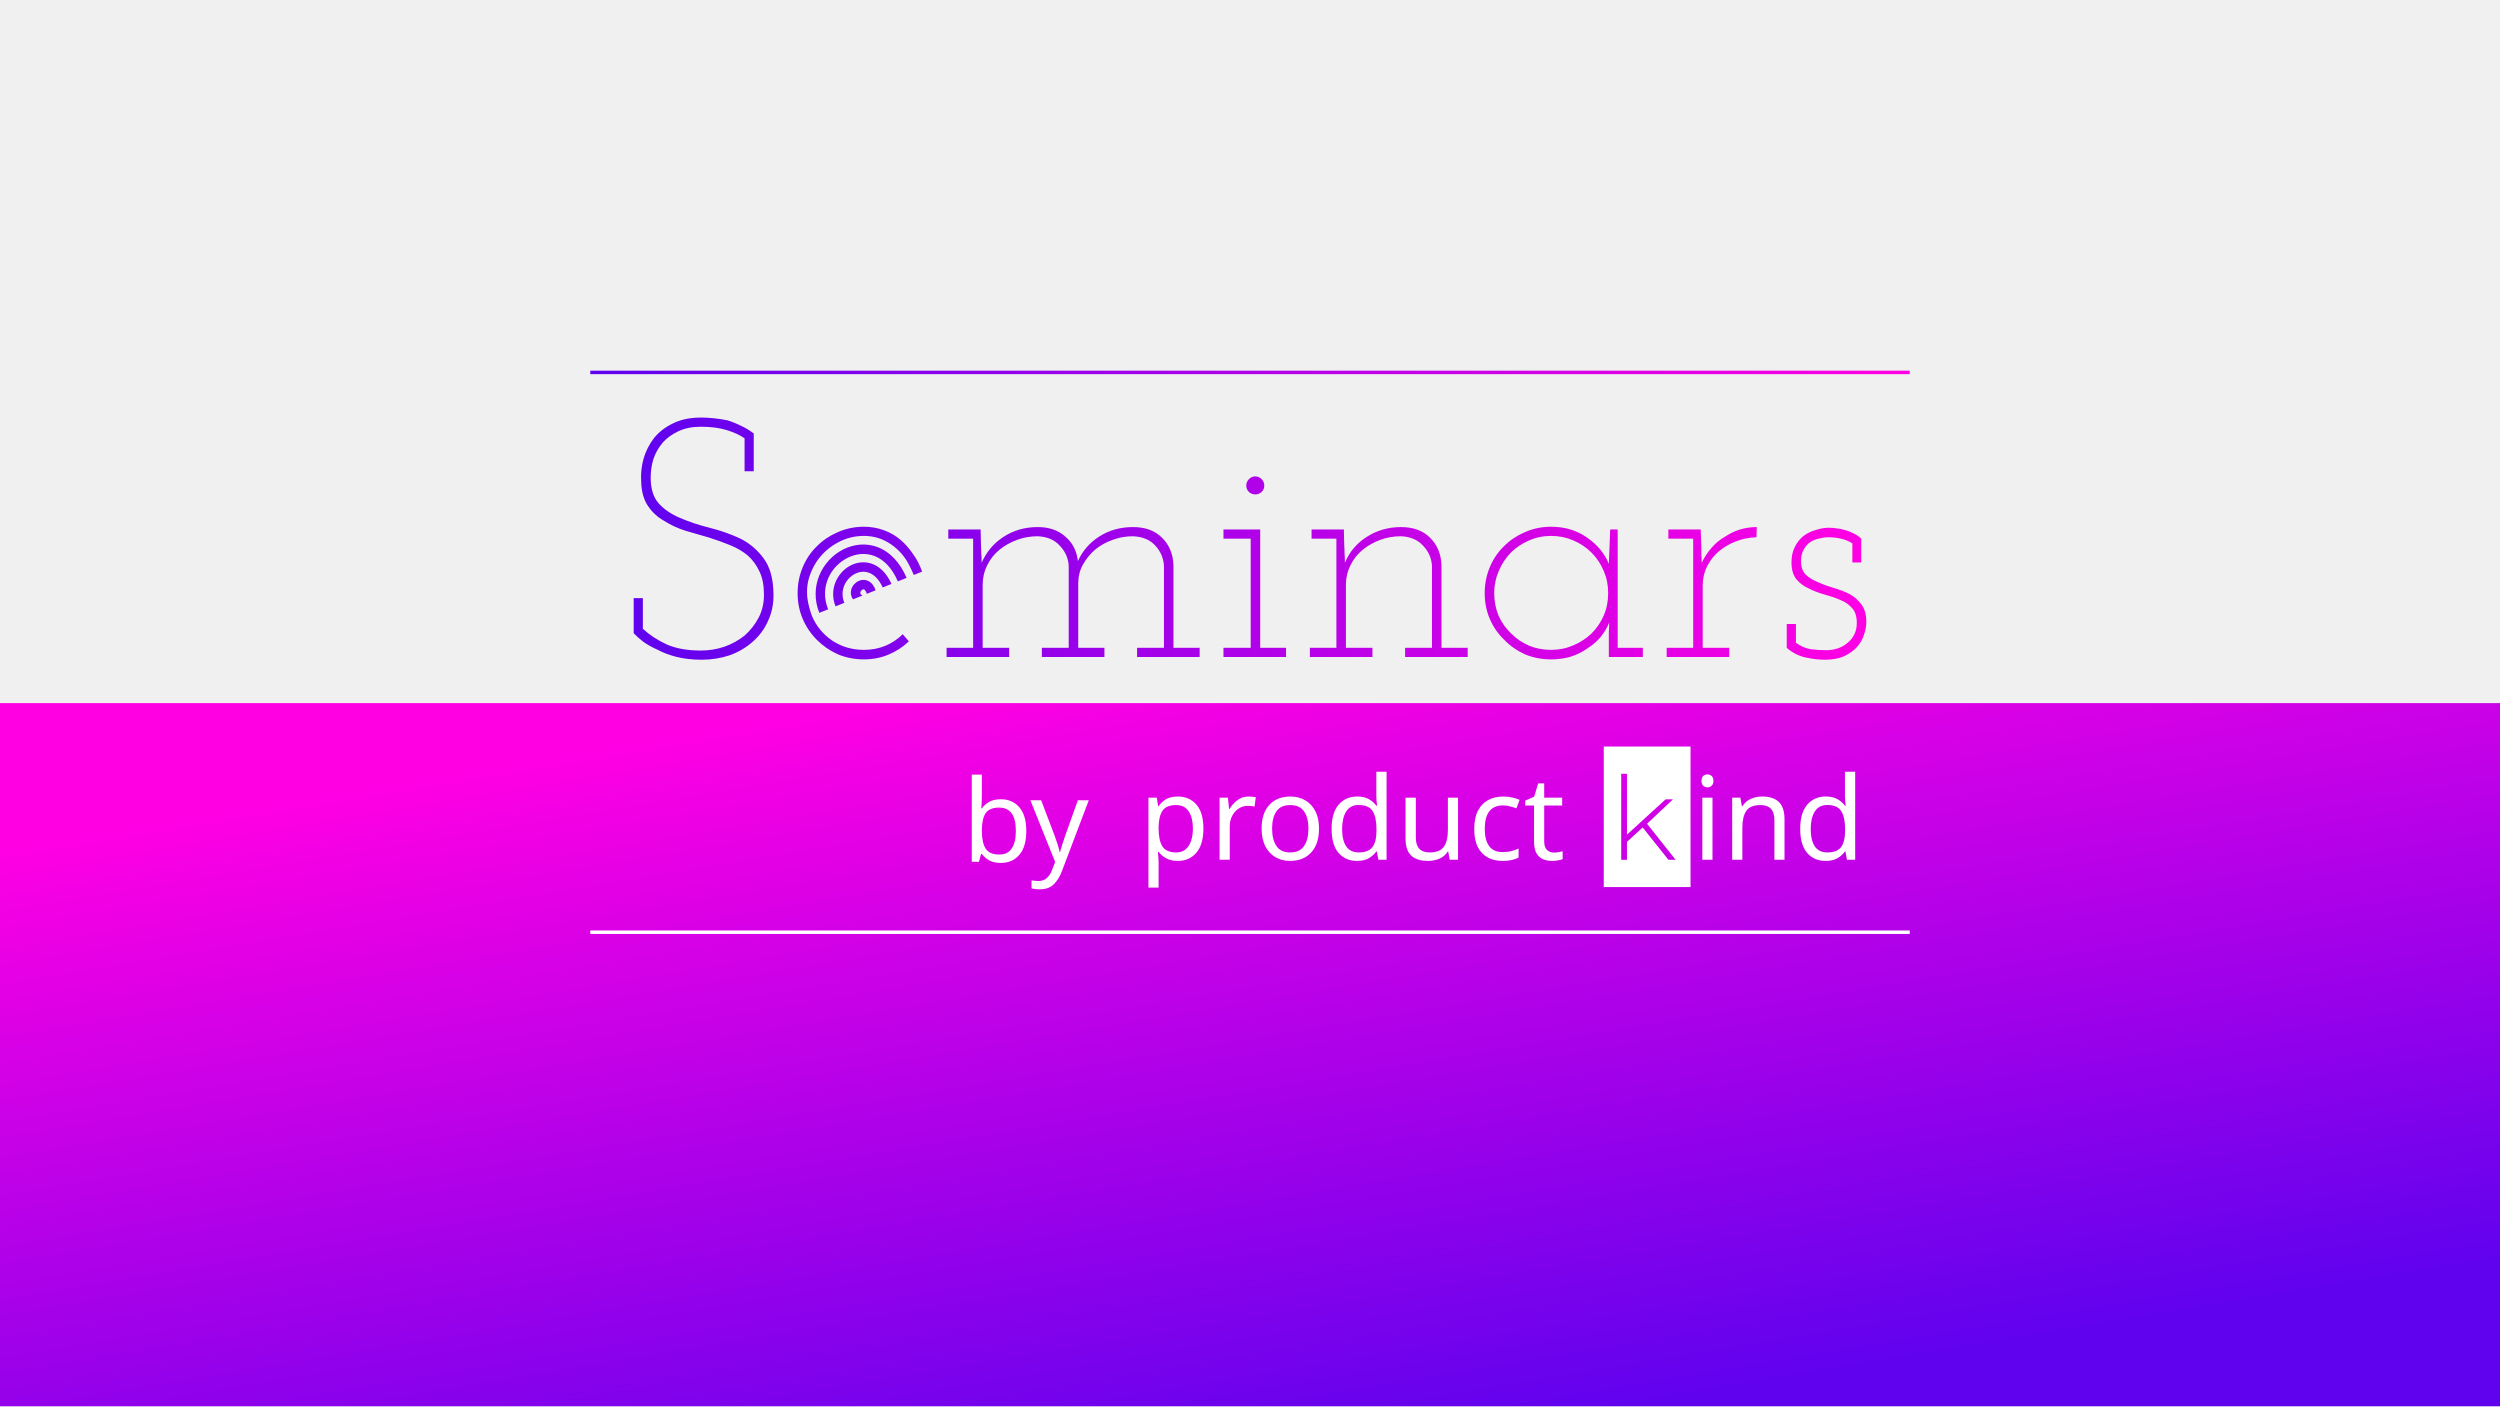
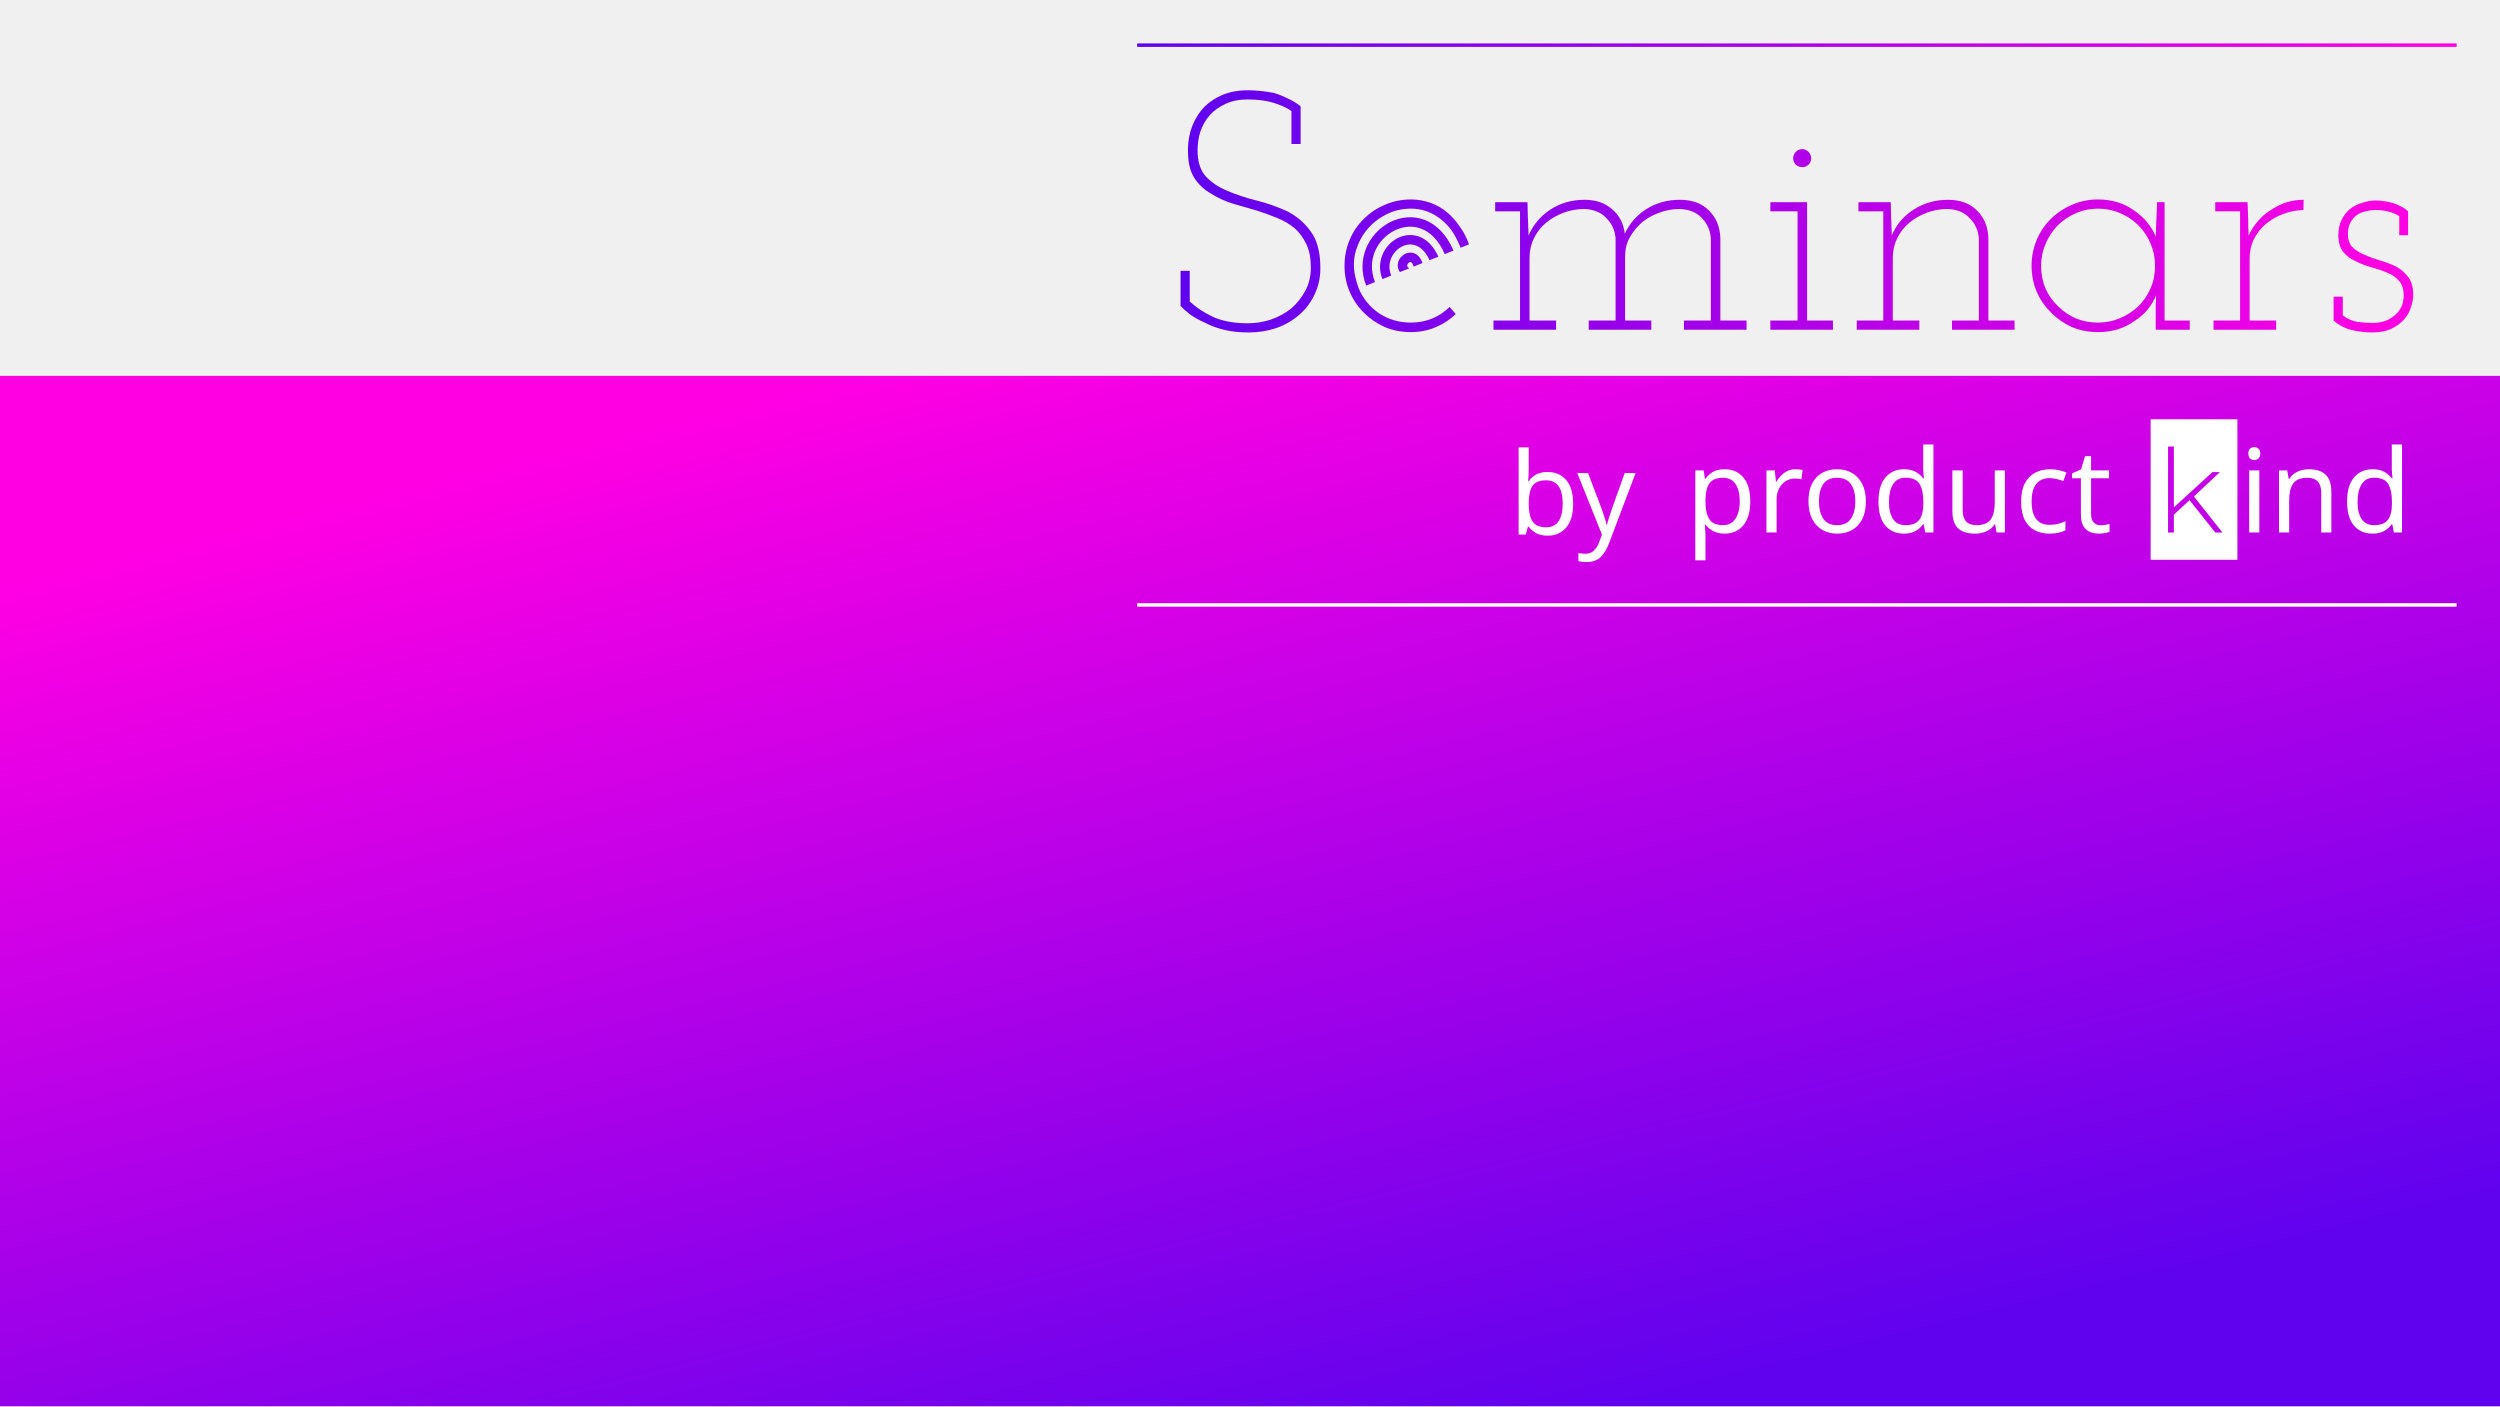
<svg xmlns="http://www.w3.org/2000/svg" xmlns:xlink="http://www.w3.org/1999/xlink" width="576mm" height="324mm" viewBox="0 0 576 324" version="1.1" id="svg1">
  <defs id="defs1">
    <linearGradient id="linearGradient23">
      <stop style="stop-color:#6002ee;stop-opacity:1;" offset="0" id="stop23" />
      <stop style="stop-color:#ff00e3;stop-opacity:1;" offset="1" id="stop24" />
    </linearGradient>
    <linearGradient id="linearGradient11">
      <stop style="stop-color:#6002ee;stop-opacity:1;" offset="0" id="stop11" />
      <stop style="stop-color:#ff00e3;stop-opacity:1;" offset="1" id="stop12" />
    </linearGradient>
    <linearGradient id="linearGradient2">
      <stop style="stop-color:#6002ee;stop-opacity:1;" offset="0" id="stop2" />
      <stop style="stop-color:#ff00e3;stop-opacity:1;" offset="1" id="stop3" />
    </linearGradient>
    <linearGradient id="linearGradient4">
      <stop style="stop-color:#6002ee;stop-opacity:1;" offset="0" id="stop4" />
      <stop style="stop-color:#ff00e3;stop-opacity:1;" offset="1" id="stop5" />
    </linearGradient>
    <rect x="2895.629" y="2287.623" width="9223.723" height="4950.953" id="rect7-0-0-7-2-3-8-2-6-2-7-80-7-0-0-4-7" />
    <linearGradient xlink:href="#linearGradient4" id="linearGradient9" x1="15269.863" y1="6937.166" x2="15454.212" y2="6937.166" gradientUnits="userSpaceOnUse" gradientTransform="matrix(0.02474565,0,0,0.02474565,-323.6766,-49.35888)" />
-     <linearGradient xlink:href="#linearGradient2" id="linearGradient3" x1="351.086" y1="253.747" x2="234.116" y2="51.148" gradientUnits="userSpaceOnUse" gradientTransform="matrix(2.462566,0,0,0.7117198,-432.5027,134.5)" />
+     <linearGradient xlink:href="#linearGradient2" id="linearGradient3" x1="351.086" y1="253.747" x2="234.116" y2="51.148" gradientUnits="userSpaceOnUse" gradientTransform="matrix(2.462166,0,0,1.04299,-432.4324,46.29711)" />
    <linearGradient xlink:href="#linearGradient11" id="linearGradient12" x1="19.05" y1="2079.612" x2="19866.563" y2="2079.612" gradientUnits="userSpaceOnUse" />
    <linearGradient xlink:href="#linearGradient11" id="linearGradient13" gradientUnits="userSpaceOnUse" x1="19.05" y1="2079.612" x2="19866.563" y2="2079.612" />
    <linearGradient xlink:href="#linearGradient11" id="linearGradient14" gradientUnits="userSpaceOnUse" x1="19.05" y1="2079.612" x2="19866.563" y2="2079.612" />
    <linearGradient xlink:href="#linearGradient11" id="linearGradient15" gradientUnits="userSpaceOnUse" x1="19.05" y1="2079.612" x2="19866.563" y2="2079.612" />
-     <linearGradient xlink:href="#linearGradient23" id="linearGradient24" x1="133.085" y1="75.013" x2="436.236" y2="75.013" gradientUnits="userSpaceOnUse" gradientTransform="matrix(1.002802,0,0,1,2.541683,10.79106)" />
+     <linearGradient xlink:href="#linearGradient23" id="linearGradient24" x1="133.085" y1="75.013" x2="436.236" y2="75.013" gradientUnits="userSpaceOnUse" gradientTransform="matrix(1.002802,0,0,1,128.54,-64.61194)" />
  </defs>
  <g id="layer1">
-     <rect style="opacity:1;fill:url(#linearGradient3);stroke:none;stroke-width:2.648;stroke-linejoin:miter;stroke-dasharray:none;stroke-opacity:1" id="rect1" width="576.094" height="162" x="0" y="162" />
-     <g id="g9" style="fill:url(#linearGradient12)" transform="matrix(0.0143091,0,0,0.0143091,145.7274,94.3441)">
+     <rect style="opacity:1;fill:url(#linearGradient3);stroke:none;stroke-width:3.205;stroke-linejoin:miter;stroke-dasharray:none;stroke-opacity:1" id="rect1" width="576" height="237.403" x="0" y="86.597" />
+     <g id="g9" style="fill:url(#linearGradient12)" transform="matrix(0.0143091,0,0,0.0143091,271.73,18.9411)">
      <g id="g10" style="fill:url(#linearGradient15);fill-opacity:1">
        <g id="g16" style="fill:url(#linearGradient14);fill-opacity:1">
          <path id="path48-3-8-0-3" style="opacity:0.998;fill:url(#linearGradient13);fill-opacity:1;stroke-width:191.352;stroke-linejoin:bevel" d="m 3667.209,2176.051 c -95.142,7.118 -188.139,34.173 -273.199,76.988 -170.121,85.631 -312.099,236.558 -387.367,421.842 -72.122,177.539 -82.996,386.62 1.308,600.024 l 141.779,-56.986 c -143.963,-364.47 44.651,-693.931 312.673,-828.841 136.949,-68.933 291.469,-85.099 435.773,-28.778 139.563,54.471 274.769,178.037 374.528,407.53 l 141.411,-56.788 c -112.431,-260.349 -277.721,-421 -460.626,-492.388 -94.072,-36.716 -191.137,-49.725 -286.28,-42.604 z m 206.301,315.056 c -124.662,-50.704 -257.779,-34.832 -367.006,23.171 -210.808,111.946 -346.514,384.7 -237.12,655.59 l 141.484,-56.77 c -81.268,-199.762 21.495,-386.624 167.018,-463.901 75.331,-40.003 158.165,-49.317 238.068,-16.82 74.448,30.281 151.381,98.963 212.854,233.271 l 141.381,-56.681 c -74.163,-164.797 -178.946,-269.972 -296.68,-317.858 z m -93.06,263.481 c -66.003,-24.326 -134.253,-4.422 -181.634,32.515 -47.381,36.929 -81.247,92.987 -82.969,159.212 -0.976,37.527 11.041,76.406 34.286,110.966 l 151.879,-60.816 c -33.558,-21.249 -34.012,-33.713 -33.682,-46.413 0.334,-12.839 9.92,-31.777 24.293,-42.979 14.373,-11.194 26.157,-12.648 35.131,-9.338 8.715,3.218 28.46,15.435 44.886,70.47 l 141.7,-56.707 c -26.492,-78.346 -73.011,-134.464 -133.891,-156.904 z M 10030.434,1077.378 c -40.162,0 -74.847,14.605 -104.056,43.814 -29.209,29.209 -43.814,63.895 -43.814,104.057 0,40.162 14.605,74.848 43.814,104.057 29.209,25.558 63.894,38.337 104.056,38.337 36.511,0 69.372,-12.779 98.581,-38.337 29.209,-29.209 43.814,-63.895 43.814,-104.057 0,-40.162 -14.605,-74.848 -43.814,-104.057 -29.209,-29.209 -62.07,-43.814 -98.581,-43.814 z m -6303.664,810.55 c -149.696,0 -290.265,29.209 -421.706,87.627 -127.79,54.767 -239.149,129.615 -334.078,224.544 -98.58,94.929 -175.254,208.114 -230.021,339.554 -54.767,131.441 -82.15,270.184 -82.15,416.229 0,149.696 27.383,288.439 82.15,416.228 54.767,127.789 131.441,240.974 230.021,339.555 94.929,94.929 206.288,171.603 334.078,230.021 131.441,54.767 272.009,82.15 421.706,82.15 142.394,0 273.834,-25.558 394.321,-76.673 124.138,-51.116 233.672,-122.313 328.601,-213.591 l -98.58,-115.01 c -80.325,80.325 -173.429,142.394 -279.312,186.207 -105.883,43.813 -220.893,65.721 -345.031,65.721 -189.859,0 -359.636,-49.29 -509.332,-147.871 -149.696,-102.232 -259.23,-235.497 -328.602,-399.798 -9.38,-27.223 -37.595,-108.305 -43.814,-142.395 -40.162,-142.394 -45.64,-281.136 -16.431,-416.228 32.86,-135.092 89.453,-255.579 169.778,-361.462 83.976,-109.534 188.033,-197.161 312.171,-262.881 127.789,-69.371 266.533,-104.058 416.229,-104.058 160.65,0 306.694,45.639 438.135,136.917 131.44,91.278 231.846,209.94 301.218,355.985 0,0 46.679,92.287 63.089,136.082 44.609,-17.936 89.299,-35.914 134.071,-53.931 -36.511,-105.883 -85.802,-200.812 -147.871,-284.788 -58.418,-87.627 -124.138,-162.475 -197.161,-224.544 -80.325,-69.371 -171.603,-122.313 -273.835,-158.824 -102.231,-36.511 -208.114,-54.767 -317.648,-54.767 z m 11062.907,0 c -149.696,0 -290.265,29.209 -421.705,87.627 -127.79,54.767 -239.149,129.615 -334.078,224.544 -98.581,94.929 -175.254,208.114 -230.021,339.554 -54.767,131.441 -82.151,270.184 -82.151,416.229 0,149.696 27.384,288.439 82.151,416.228 54.767,127.789 131.44,239.149 230.021,334.078 94.929,98.581 206.288,177.08 334.078,235.498 131.44,54.767 272.009,82.15 421.705,82.15 113.185,0 219.068,-14.604 317.648,-43.813 102.232,-32.86 193.509,-78.499 273.834,-136.917 80.325,-51.116 149.697,-111.359 208.115,-180.731 58.418,-73.022 104.057,-149.697 136.917,-230.021 0,51.116 -1.825,100.406 -5.477,147.871 v 147.871 257.404 h 547.669 v -147.871 h -405.275 v -1905.888 h -120.487 c -3.651,94.929 -7.302,188.033 -10.953,279.311 l -10.954,273.835 c -69.371,-167.952 -186.207,-308.52 -350.508,-421.705 -164.301,-116.836 -357.81,-175.255 -580.529,-175.255 z m -8264.32,5.477 c -208.114,0 -392.496,52.942 -553.145,158.824 -156.998,102.231 -273.835,240.974 -350.509,416.228 0,-58.418 -1.825,-107.708 -5.477,-147.871 0,-43.814 -1.826,-93.104 -5.477,-147.871 l -5.477,-240.974 h -520.285 v 147.87 h 399.798 v 1758.018 h -427.182 v 147.871 H 6065.315 V 3837.63 H 5638.133 V 2824.442 c 0,-113.185 23.732,-217.242 71.197,-312.171 47.465,-98.58 113.185,-182.556 197.161,-251.928 80.325,-65.72 173.429,-118.662 279.311,-158.824 105.883,-40.162 219.068,-60.244 339.555,-60.244 153.347,7.302 272.009,58.418 355.985,153.348 87.627,91.278 135.092,198.986 142.394,323.125 v 1319.882 h -432.658 v 147.871 H 7598.788 V 3837.63 H 7177.083 V 2797.059 c 0,-109.534 25.558,-209.94 76.674,-301.218 51.116,-91.278 116.836,-171.603 197.161,-240.974 80.325,-65.72 171.603,-116.836 273.835,-153.347 105.883,-40.162 217.242,-60.244 334.078,-60.244 156.998,7.302 277.486,58.418 361.462,153.348 83.976,91.278 129.615,198.986 136.917,323.125 v 1319.882 h -432.659 v 147.871 H 9132.262 V 3837.63 H 8710.556 V 2506.794 c -7.302,-182.556 -69.371,-330.427 -186.207,-443.611 -113.185,-113.185 -268.358,-169.778 -465.519,-169.778 -200.812,0 -379.717,49.29 -536.716,147.87 -156.999,98.58 -273.835,231.847 -350.508,399.799 -18.256,-164.301 -85.801,-295.742 -202.637,-394.322 -113.185,-102.232 -261.056,-153.347 -443.612,-153.347 z m 5849.099,0 c -204.463,0 -388.845,52.942 -553.145,158.824 -160.65,102.231 -277.486,240.974 -350.509,416.228 0,-58.418 -1.825,-107.708 -5.476,-147.871 0,-43.814 -1.826,-93.104 -5.477,-147.871 l -5.477,-240.974 h -520.285 v 147.87 h 399.798 v 1758.018 h -427.182 v 147.871 h 1007.711 v -147.871 h -427.182 V 2824.442 c 0,-113.185 23.733,-217.242 71.197,-312.171 47.465,-98.58 113.186,-182.556 197.162,-251.928 80.324,-65.72 173.428,-118.662 279.31,-158.824 105.883,-40.162 219.068,-60.244 339.555,-60.244 153.347,7.302 272.009,58.418 355.985,153.348 87.627,91.278 135.092,198.986 142.394,323.125 v 1319.882 h -432.658 v 147.871 h 1007.711 v -147.871 h -421.705 V 2506.794 c -7.303,-182.556 -69.372,-330.427 -186.208,-443.611 -113.185,-113.185 -268.358,-169.778 -465.519,-169.778 z m 5728.619,0 c -91.279,0 -180.732,12.779 -268.359,38.337 -83.976,25.558 -164.3,63.894 -240.974,115.01 -83.976,47.465 -156.999,107.709 -219.068,180.731 -62.069,69.371 -115.01,149.696 -158.823,240.974 0,-58.418 -1.826,-100.406 -5.477,-125.964 v -120.487 l -10.954,-290.264 h -520.285 v 147.87 h 399.798 v 1758.018 h -427.182 v 147.871 h 1007.711 V 3837.63 H 17232.28 V 2835.396 c 0,-113.185 23.733,-217.242 71.197,-312.171 51.116,-98.58 116.836,-180.731 197.161,-246.451 80.325,-65.72 169.778,-116.836 268.358,-153.347 102.232,-40.162 211.766,-62.069 328.602,-65.72 z m 1155.575,10.953 c -65.72,0 -136.916,12.779 -213.59,38.337 -76.674,21.907 -144.22,56.592 -202.638,104.057 -54.767,47.465 -98.581,105.883 -131.441,175.254 -32.86,65.72 -49.29,146.045 -49.29,240.974 0,113.185 25.558,202.638 76.674,268.358 54.767,65.72 120.487,115.01 197.161,147.871 76.673,40.162 160.649,73.023 251.927,98.581 94.93,25.558 180.731,54.767 257.405,87.627 76.674,29.209 140.568,73.022 191.684,131.44 51.116,54.767 76.674,135.092 76.674,240.974 0,73.023 -14.605,136.917 -43.814,191.684 -29.209,54.767 -65.72,98.58 -109.533,131.44 -47.465,40.162 -100.407,69.371 -158.825,87.627 -54.767,18.256 -115.01,27.383 -180.73,27.383 -83.976,0 -167.952,-5.477 -251.928,-16.43 -83.976,-14.604 -162.475,-49.29 -235.498,-104.057 v -301.218 h -147.871 v 383.368 c 87.628,76.674 186.208,127.79 295.742,153.347 109.534,25.558 217.242,38.337 323.125,38.337 116.836,0 217.242,-18.256 301.218,-54.767 87.627,-40.162 158.824,-91.278 213.59,-153.347 51.116,-58.418 87.628,-122.313 109.534,-191.685 25.558,-73.023 38.337,-142.394 38.337,-208.115 0,-116.836 -25.558,-209.939 -76.674,-279.311 -51.116,-69.371 -115.01,-125.964 -191.684,-169.777 -80.325,-40.162 -166.126,-73.023 -257.404,-98.581 -87.627,-25.558 -171.603,-56.592 -251.928,-93.104 -76.674,-29.209 -142.394,-69.371 -197.161,-120.487 -51.116,-51.116 -76.674,-124.138 -76.674,-219.067 0,-69.371 12.779,-127.79 38.337,-175.255 25.558,-51.116 60.244,-93.104 104.057,-125.964 40.163,-29.209 87.627,-49.29 142.394,-60.244 54.767,-14.604 105.883,-21.906 153.348,-21.906 73.022,0 140.568,7.302 202.637,21.906 65.721,14.604 127.79,40.162 186.208,76.674 v 306.695 h 142.393 v -383.368 c -29.209,-29.209 -65.719,-54.767 -109.533,-76.674 -40.162,-21.907 -82.15,-40.162 -125.964,-54.767 -62.069,-18.256 -113.185,-29.209 -153.347,-32.861 -40.163,-7.302 -85.802,-10.953 -136.918,-10.953 z m -9743.024,27.384 v 147.87 h 438.135 v 1758.018 h -438.135 v 147.871 h 1007.712 v -147.871 h -416.229 v -1905.888 z m 5274.051,104.056 c 127.789,0 246.451,23.733 355.985,71.197 113.185,47.465 211.765,113.185 295.741,197.161 83.976,83.976 149.696,182.556 197.161,295.741 47.464,109.534 71.197,228.195 71.197,355.985 0,131.441 -23.733,251.928 -71.197,361.462 -47.465,109.534 -113.185,206.288 -197.161,290.264 -83.976,80.325 -182.556,144.219 -295.741,191.684 -109.534,47.465 -228.196,71.197 -355.985,71.197 -124.138,0 -240.974,-21.907 -350.508,-65.721 -109.534,-47.465 -204.463,-111.359 -284.788,-191.684 -87.627,-80.325 -156.999,-177.079 -208.114,-290.264 -47.465,-113.185 -71.198,-235.498 -71.198,-366.939 0,-124.138 23.733,-240.974 71.198,-350.508 47.464,-113.185 111.359,-211.765 191.684,-295.741 83.976,-83.976 180.731,-149.696 290.264,-197.161 113.185,-51.116 233.672,-76.674 361.462,-76.674 z M 1935.892,3739.05 q 158.824,-136.917 246.451,-334.078 93.104,-197.161 87.627,-438.135 -5.477,-366.938 -158.824,-569.576 -147.871,-202.637 -372.415,-317.648 -235.498,-109.534 -498.379,-175.254 -262.881,-65.72 -476.472,-158.824 -208.114,-87.627 -339.555,-230.021 -131.441,-147.871 -131.441,-416.228 0,-158.824 43.814,-301.218 49.29,-147.871 153.347,-268.358 98.58,-109.534 251.928,-180.731 153.347,-71.197 355.985,-71.197 246.451,0 421.705,54.767 175.254,54.767 284.788,131.441 v 531.239 h 147.871 V 387.315 q -98.58,-76.674 -208.114,-125.964 -109.534,-54.767 -219.068,-87.627 -109.534,-21.907 -219.068,-32.86 -109.534,-10.953 -197.161,-10.953 -268.358,0 -454.565,93.104 -186.207,87.627 -306.695,235.498 -115.01,147.871 -169.777,334.078 -49.29,180.731 -38.337,361.462 5.477,246.451 109.534,399.798 104.057,153.347 262.881,240.974 153.347,98.581 345.032,158.824 191.684,54.767 377.892,109.534 175.254,54.767 334.078,120.487 164.301,65.72 290.265,169.777 115.01,104.057 186.208,257.404 71.197,147.871 71.197,372.415 0,208.114 -87.627,372.415 -87.627,164.301 -224.544,284.788 -142.394,115.01 -328.601,180.731 -180.731,60.244 -377.892,60.244 -323.125,0 -547.669,-98.58 Q 325.745,3678.806 166.921,3530.935 V 3038.033 H 19.05 v 564.099 q 54.767,60.244 153.347,136.917 98.58,71.197 235.498,131.441 131.441,71.197 306.695,115.01 180.731,43.813 399.798,43.813 235.498,0 449.089,-71.197 213.591,-76.674 372.415,-219.068 z" />
        </g>
      </g>
    </g>
-     <text font-family="Montserrat" font-size="26.433px" font-weight="200" stroke-width="0" fill="#33333" id="text3-9-1-0-4-3-6-37-3-7-3-5-5-3-9-8-9-1-9-9" x="221.645" y="198.555" style="fill:#ffffff;fill-opacity:1;stroke:none">
+     <text font-family="Montserrat" font-size="26.433px" font-weight="200" stroke-width="0" fill="#33333" id="text3-9-1-0-4-3-6-37-3-7-3-5-5-3-9-8-9-1-9-9" x="347.641" y="123.152" style="fill:#ffffff;fill-opacity:1;stroke:none">
      <tspan style="font-style:normal;font-variant:normal;font-weight:300;font-stretch:normal;font-family:Montserrat;-inkscape-font-specification:'Montserrat Light';fill:#ffffff;fill-opacity:1;stroke-width:0" id="tspan1">by</tspan>
    </text>
-     <path style="opacity:1;fill:none;fill-opacity:1;stroke:#ffffff;stroke-width:0.801;stroke-linejoin:miter;stroke-dasharray:none;stroke-opacity:1" d="M 136,214.78 H 440" id="path23" />
-     <path style="fill:none;fill-opacity:1;stroke:url(#linearGradient24);stroke-width:0.801;stroke-linejoin:miter;stroke-dasharray:none" d="M 136,85.804 H 440" id="path23-4" />
-     <path id="rect1-3-4-39-4-2-0-5" d="m 369.506,172 v 32.379 h 19.993 V 172 Z m 4.018,6.288 h 1.333 v 14.011 l 8.903,-8.139 h 1.706 l -5.987,5.628 6.573,8.304 h -1.653 l -5.927,-7.444 -3.616,3.308 v 4.136 h -1.333 z" style="fill:#ffffff;fill-opacity:1;stroke-width:0.208" />
-     <text dx="0" dy="0" font-family="Montserrat" font-size="465.256px" font-weight="200" stroke-width="0" fill="#33333" id="text3-0-3-6-8-4-0-8" x="262.496" y="197.97" style="font-style:normal;font-variant:normal;font-weight:300;font-stretch:normal;font-size:26.673px;font-family:Montserrat;-inkscape-font-specification:'Montserrat Light';fill:#ffffff;fill-opacity:1" transform="scale(0.9993889,1.000611)">
-       <tspan y="197.97" font-weight="200" stroke-width="0" id="tspan1-4-8-3-9-0-0-6" style="font-style:normal;font-variant:normal;font-weight:300;font-stretch:normal;font-size:26.673px;font-family:Montserrat;-inkscape-font-specification:'Montserrat Light';fill:#ffffff;fill-opacity:1">product</tspan>
+     <path style="opacity:1;fill:none;fill-opacity:1;stroke:#ffffff;stroke-width:0.801;stroke-linejoin:miter;stroke-dasharray:none;stroke-opacity:1" d="M 262,139.377 H 566" id="path23" />
+     <path style="fill:none;fill-opacity:1;stroke:url(#linearGradient24);stroke-width:0.801;stroke-linejoin:miter;stroke-dasharray:none" d="M 262,10.401 H 566" id="path23-4" />
+     <path id="rect1-3-4-39-4-2-0-5" d="m 495.51,96.597 v 32.379 H 515.5 V 96.597 Z m 4.01,6.288 h 1.34 v 14.011 l 8.9,-8.139 h 1.71 l -5.99,5.628 6.57,8.304 h -1.65 l -5.93,-7.444 -3.61,3.308 v 4.136 h -1.34 z" style="fill:#ffffff;fill-opacity:1;stroke-width:0.208" />
+     <text dx="0" dy="0" font-family="Montserrat" font-size="465.256px" font-weight="200" stroke-width="0" fill="#33333" id="text3-0-3-6-8-4-0-8" x="388.572" y="122.613" style="font-style:normal;font-variant:normal;font-weight:300;font-stretch:normal;font-size:26.673px;font-family:Montserrat;-inkscape-font-specification:'Montserrat Light';fill:#ffffff;fill-opacity:1" transform="scale(0.9993889,1.000611)">
+       <tspan y="122.613" font-weight="200" stroke-width="0" id="tspan1-4-8-3-9-0-0-6" style="font-style:normal;font-variant:normal;font-weight:300;font-stretch:normal;font-size:26.673px;font-family:Montserrat;-inkscape-font-specification:'Montserrat Light';fill:#ffffff;fill-opacity:1">product</tspan>
    </text>
-     <text font-family="Montserrat" font-size="465.256px" font-weight="200" stroke-width="0" fill="#33333" id="text3-0-3-6-4-3-4-3-7" x="390.193" y="197.97" style="font-style:normal;font-variant:normal;font-weight:300;font-stretch:normal;font-size:26.673px;font-family:Montserrat;-inkscape-font-specification:'Montserrat Light';fill:#ffffff;fill-opacity:1" transform="scale(0.9993889,1.000611)">
-       <tspan y="197.97" font-weight="200" stroke-width="0" id="tspan1-4-8-3-6-9-9-9-7" style="font-style:normal;font-variant:normal;font-weight:300;font-stretch:normal;font-size:26.673px;font-family:Montserrat;-inkscape-font-specification:'Montserrat Light';fill:#ffffff;fill-opacity:1">ind</tspan>
+     <text font-family="Montserrat" font-size="465.256px" font-weight="200" stroke-width="0" fill="#33333" id="text3-0-3-6-4-3-4-3-7" x="516.259" y="122.613" style="font-style:normal;font-variant:normal;font-weight:300;font-stretch:normal;font-size:26.673px;font-family:Montserrat;-inkscape-font-specification:'Montserrat Light';fill:#ffffff;fill-opacity:1" transform="scale(0.9993889,1.000611)">
+       <tspan y="122.613" font-weight="200" stroke-width="0" id="tspan1-4-8-3-6-9-9-9-7" style="font-style:normal;font-variant:normal;font-weight:300;font-stretch:normal;font-size:26.673px;font-family:Montserrat;-inkscape-font-specification:'Montserrat Light';fill:#ffffff;fill-opacity:1">ind</tspan>
    </text>
  </g>
</svg>
